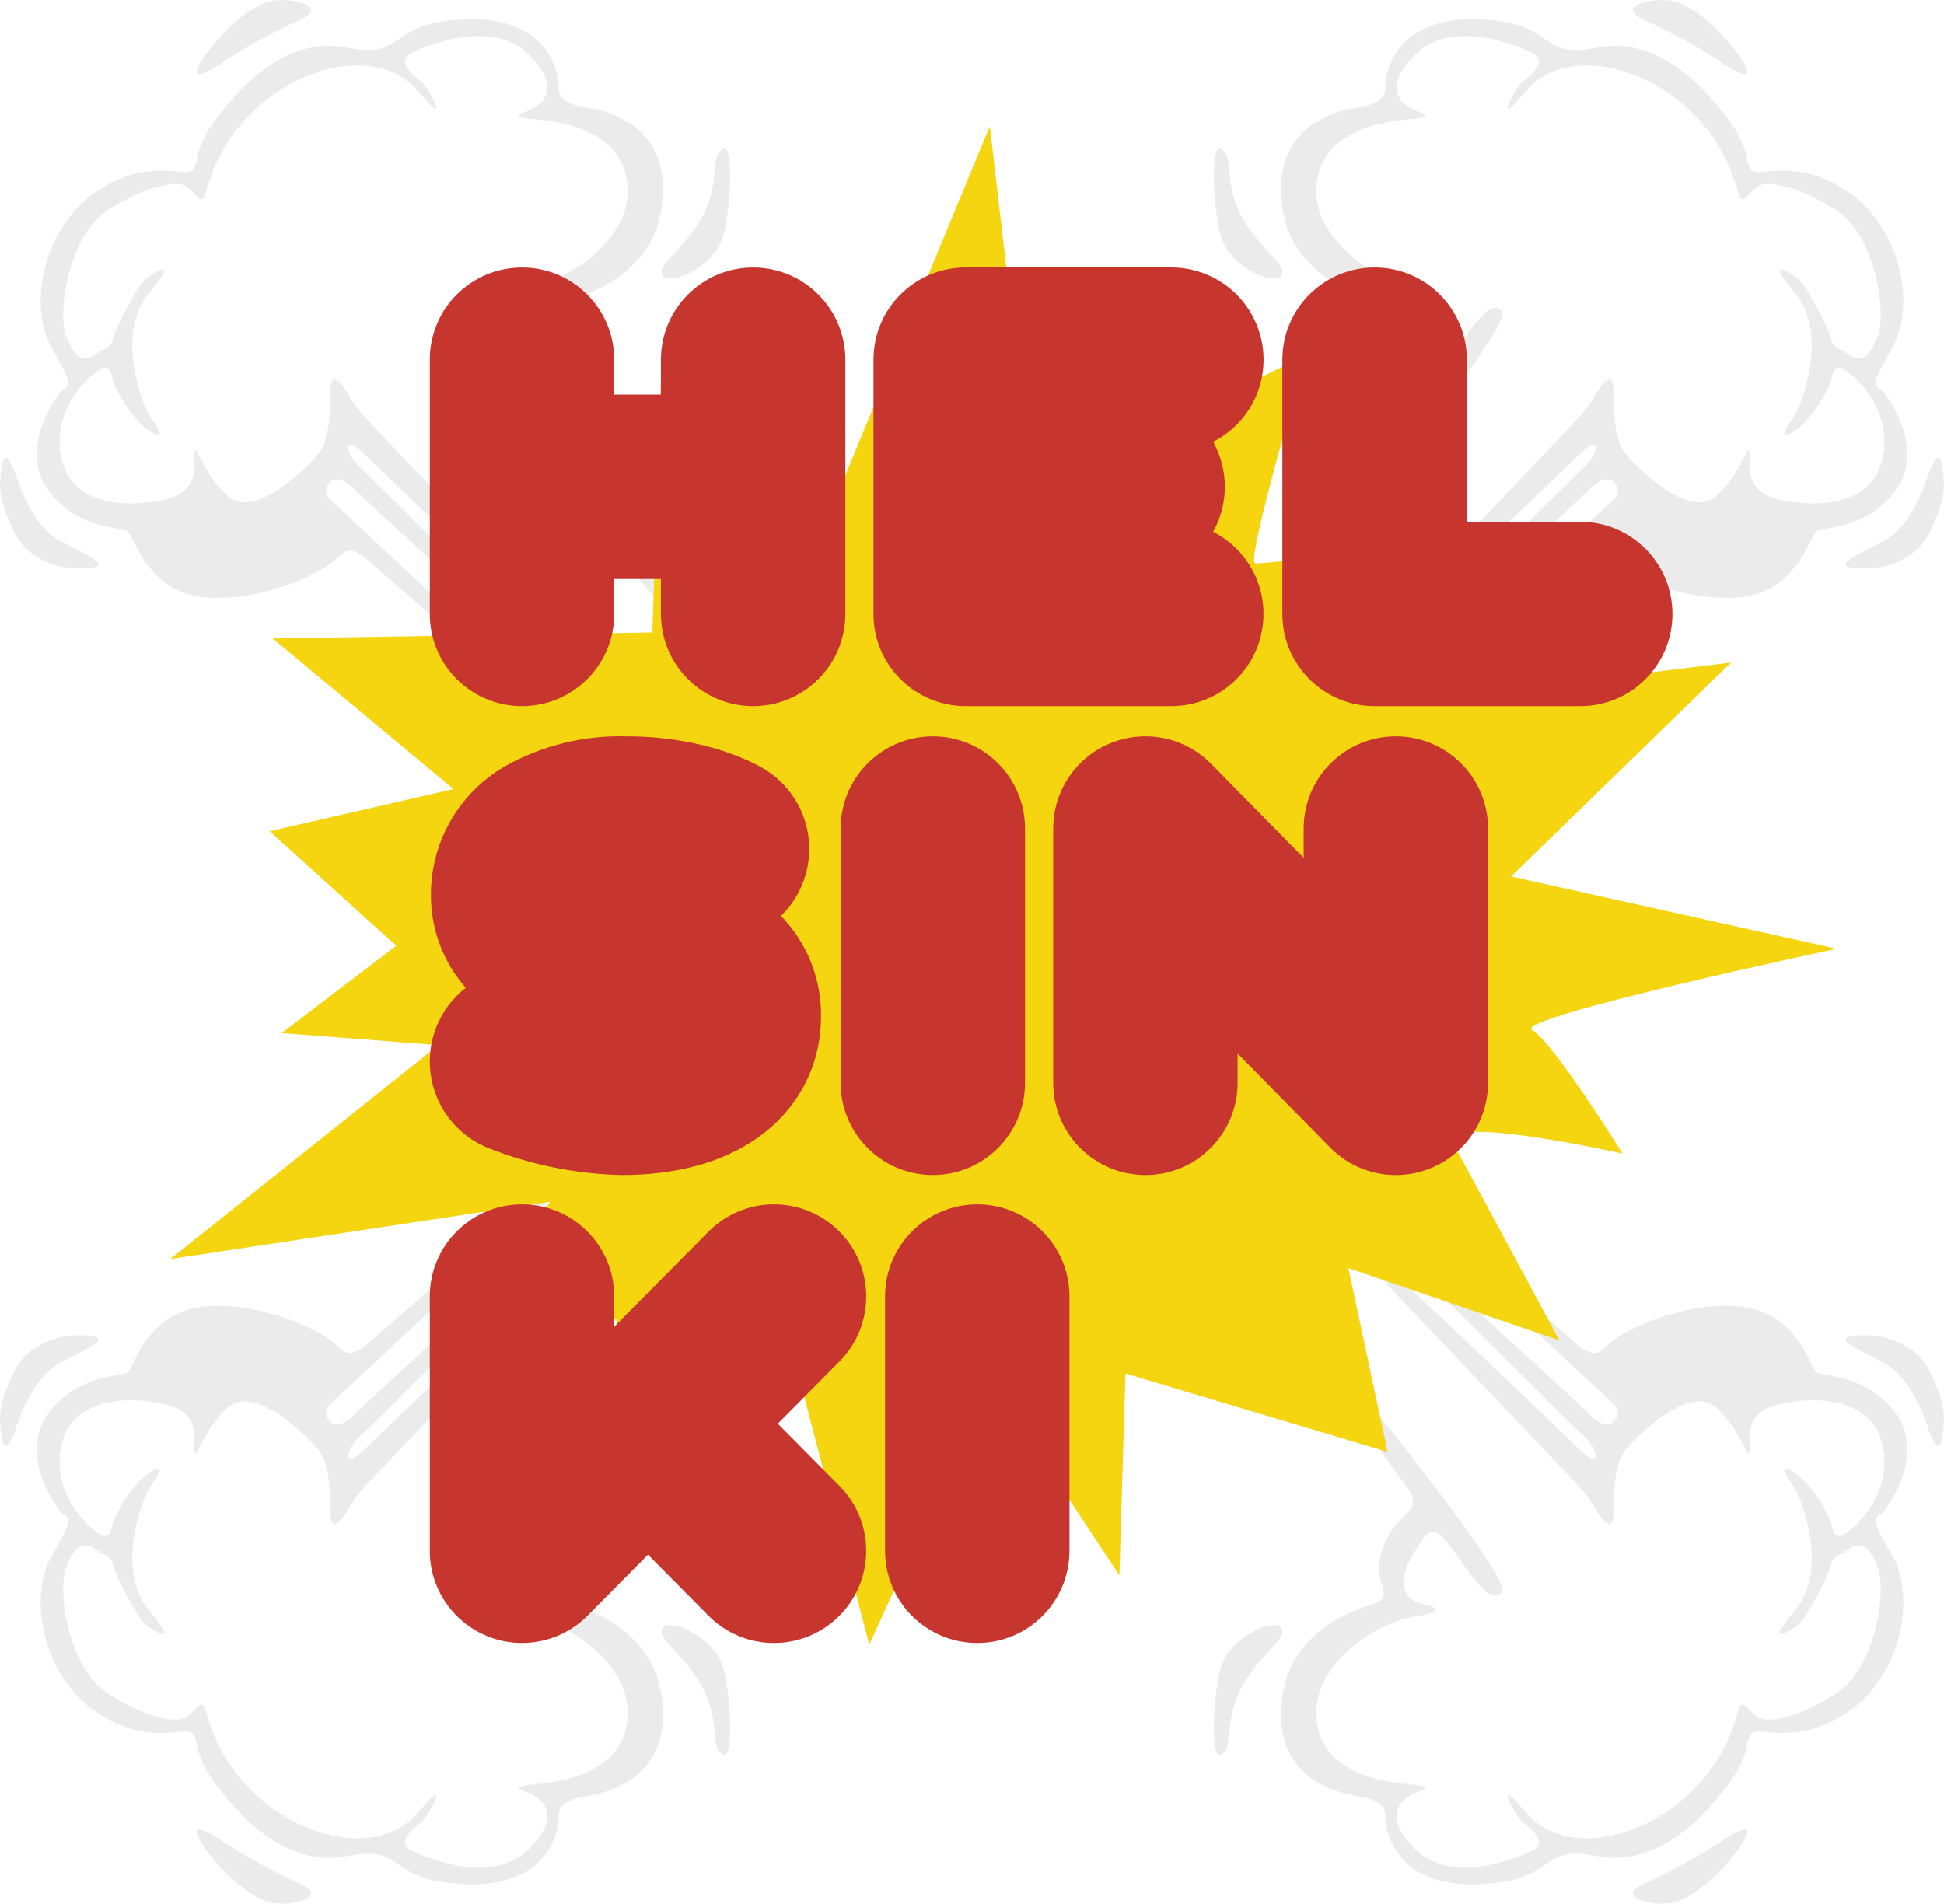
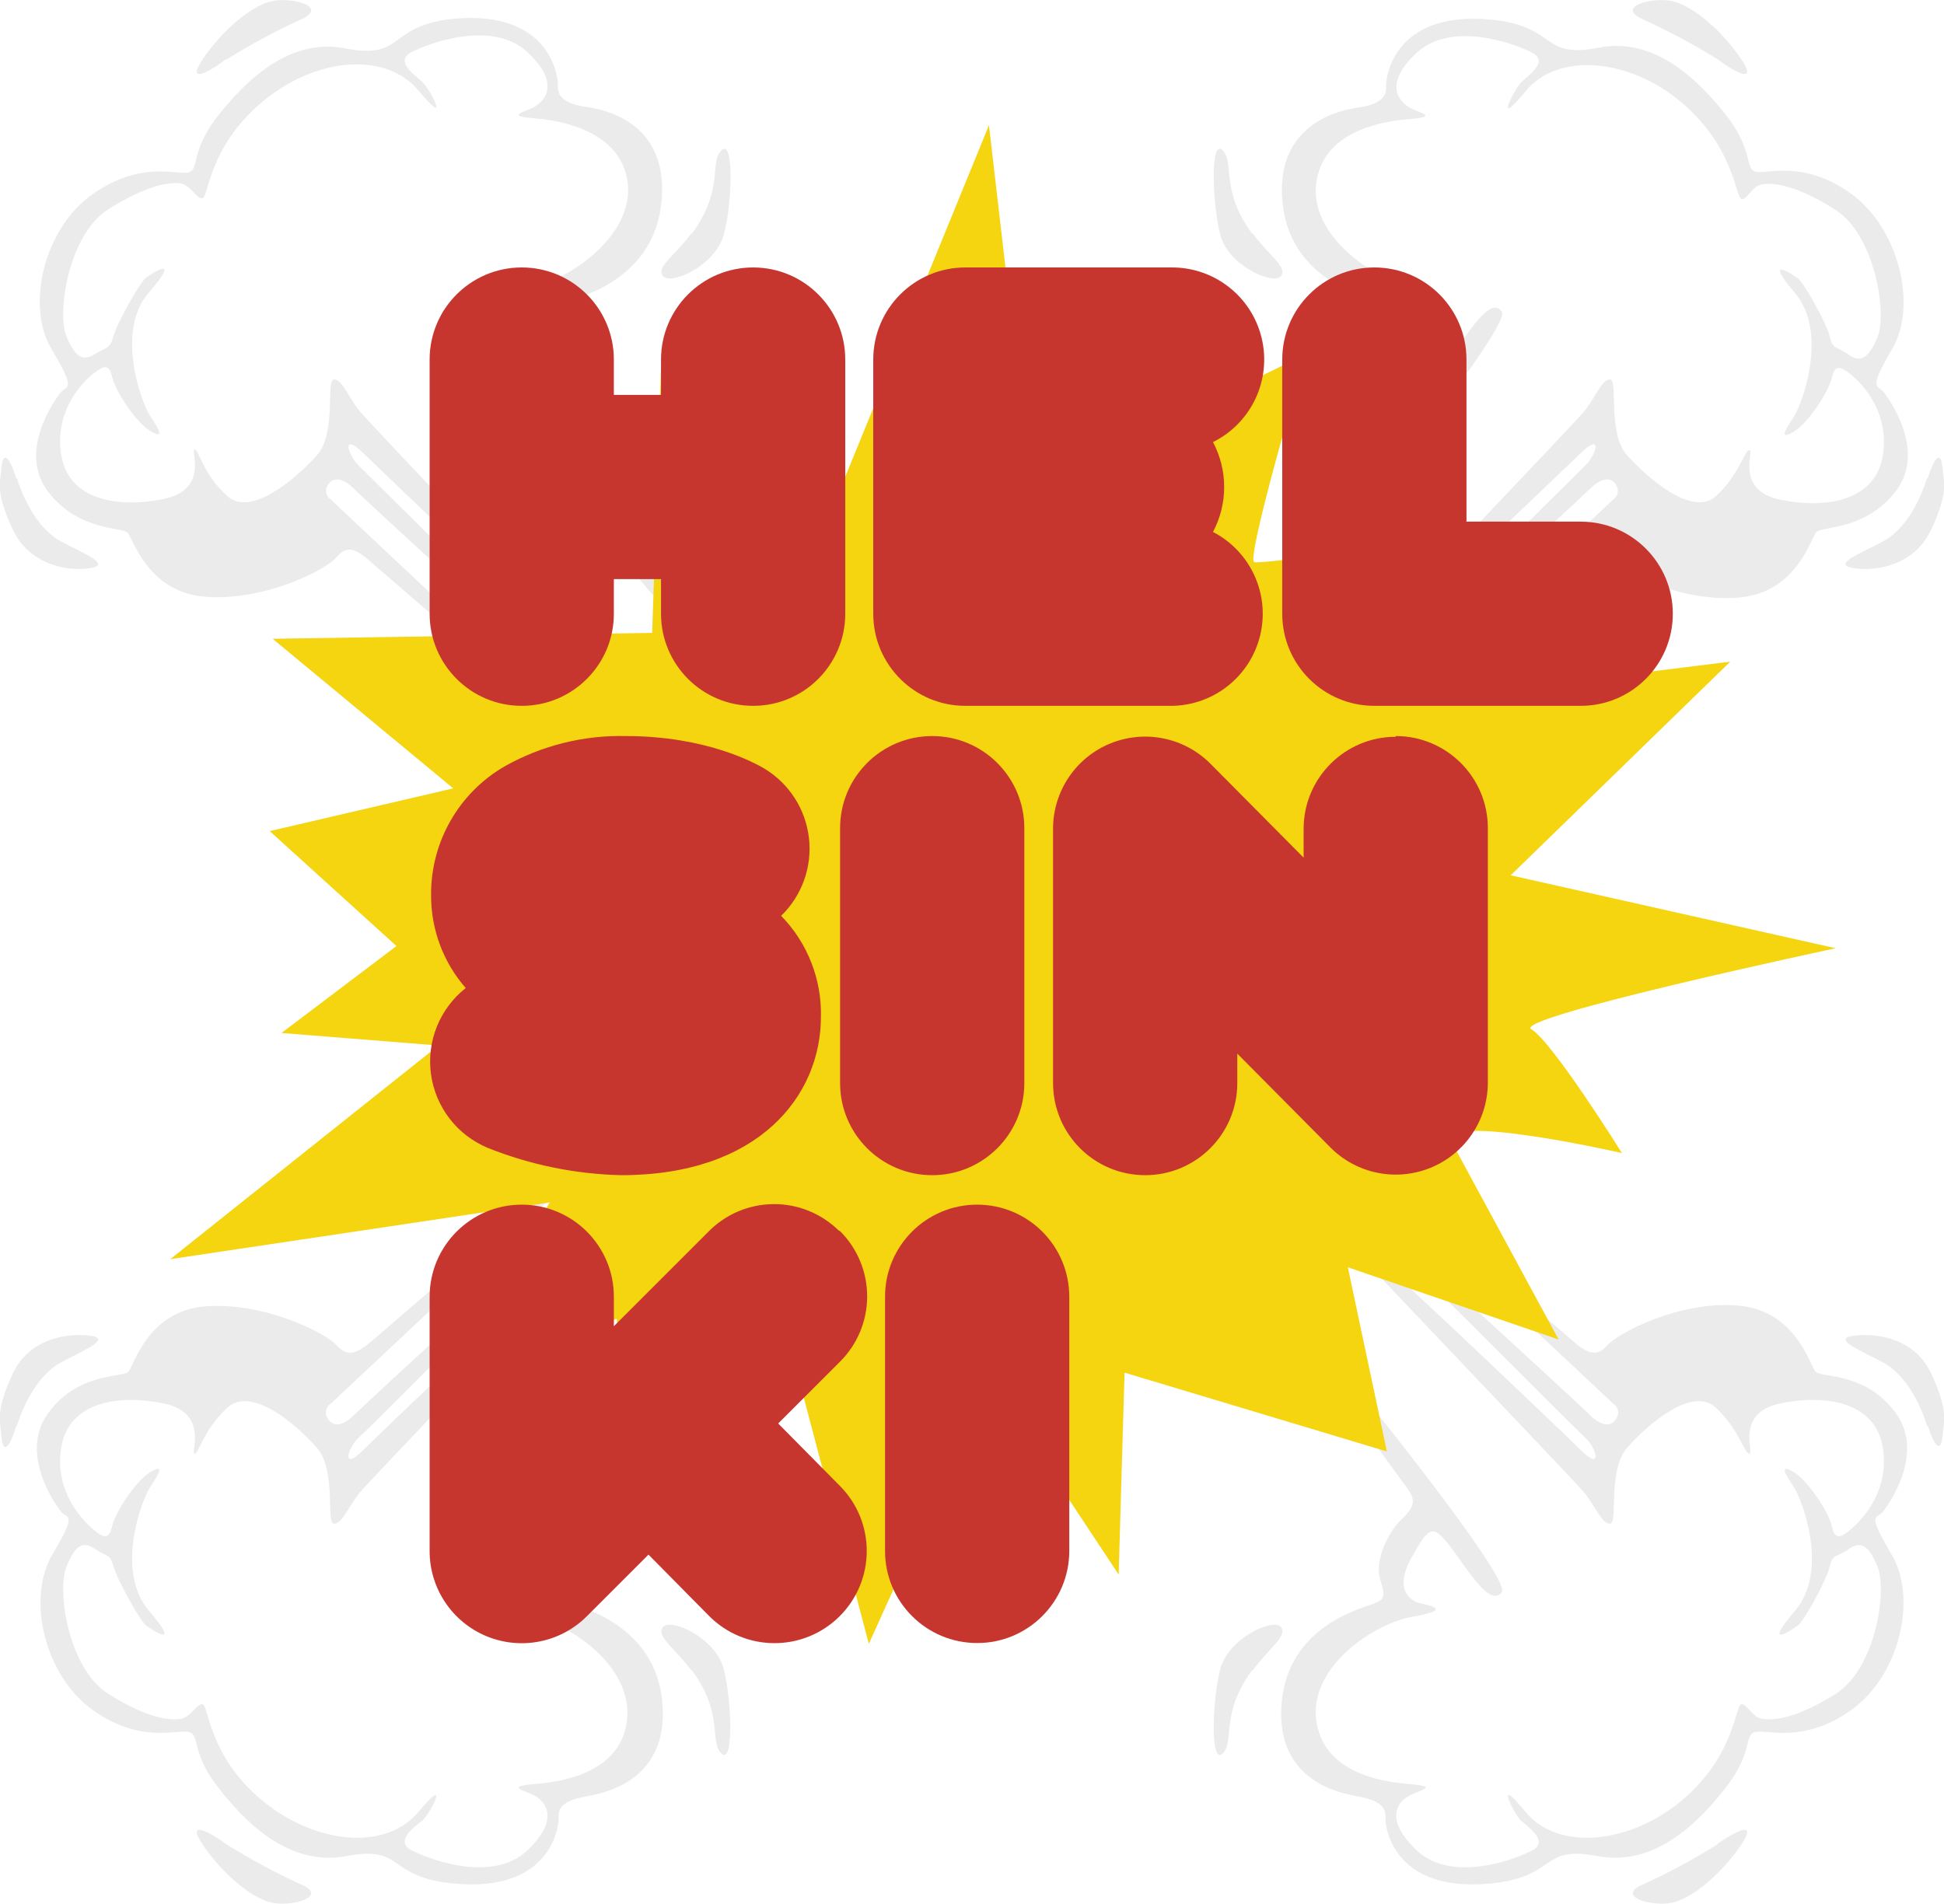
- <svg xmlns="http://www.w3.org/2000/svg" id="Hel_Logo_2" data-name="Hel Logo 2" width="263.791" height="258.365" viewBox="0 0 263.791 258.365">
+ <svg xmlns="http://www.w3.org/2000/svg" width="263.8" height="258.4" data-name="Hel Logo 2" viewBox="0 0 263.8 258.4">
  <defs>
-     <clipPath id="clip-path">
-       <rect id="Rectangle_7" data-name="Rectangle 7" width="263.791" height="258.365" fill="none" />
+     <clipPath id="a">
+       <path fill="none" d="M0 0h263.8v258.4H0z" data-name="Rectangle 7" />
    </clipPath>
  </defs>
-   <g id="Group_3" data-name="Group 3" clip-path="url(#clip-path)">
-     <path id="Path_19" data-name="Path 19" d="M78.887,101.167c1.3.976,2.933,1.2-.217-1.521S44.027,67.392,44.027,67.392a1.449,1.449,0,0,1-.431-1.849c.542-1.192,1.845-1.411,3.691.437s33.45,30.842,34.968,31.927.436-.651-1.085-2.061-31.5-31.39-33.232-32.908-2.5-4.78.543-1.846S79.323,90.633,81.063,91.61s2.171,1.3-.871-2.173-30.844-32.361-32.255-34.1-2.389-4.345-3.475-4.236.436,7.275-2.282,10.318-8.9,8.472-12.163,5.43-3.8-6.191-4.451-6.191,1.956,5.431-4.128,6.734-12.922.325-14.007-5.973S10.9,51.1,11.988,50.233s1.958-1.412,2.391.543,3.15,6.189,5.214,7.383,1.193-.218,0-1.954-4.778-11.513-.217-16.833.435-2.607-.434-1.954-3.868,6.1-4.322,7.829-.891,1.294-2.414,2.379-2.752.89-4.036-2.379.346-13.8,5.667-17.172,8.471-3.691,9.883-3.472,2.172,2.168,2.93,1.955.872-6.843,8.037-12.926S51.522,6.575,55.974,12s1.52-.327.542-1.193-3.8-2.824-1.521-4.019,10.972-4.561,15.749,0,2.173,6.95.328,7.71-2.608.979,1.085,1.3,11.4,1.628,12.164,8.8S76.5,37.632,71.179,38.5s-2.281,1.523-.871,1.847,3.474,2.063,1.2,6.082-2.824,4.885-5.321,1.628-5.431-8.362-7.059-6.191S88.011,81.184,92.029,85.2s-.326-2.386-1.736-4.125S73.242,57.727,72.044,56.1s-1.191-2.6.764-4.342S76.5,46,75.634,43.5s-.437-2.713.974-3.255S88.23,37.2,89.1,26.665,80.844,14.5,78.781,14.177s-3.909-.979-3.8-2.827S73.46.514,59.557,2.447C51.74,3.534,53.779,7.5,46.309,6.03,38.6,4.511,32.533,10.358,28.5,15.7c-3.368,4.453-2.191,6.772-3.584,7.17-1.521.435-6.516-1.739-13.14,3.042s-8.93,15.152-5.5,21.043,2.02,4.8,1.154,5.778S1.673,60.767,5.8,66.2s9.881,4.779,10.751,5.537,2.608,8.252,10.535,8.9S43.376,77.057,44.9,75.318s2.824-1.084,4.885.871,29.1,24.978,29.1,24.978" transform="translate(0.825 0.431)" fill="#ebebeb" />
-     <path id="Path_20" data-name="Path 20" d="M2.279,54.62c1.1,3.189,2.933,6.951,5.976,8.58s6.95,3.153,4.126,3.584-8.363-.217-10.642-5.214S0,55.383.216,53.211s.979-1.738,2.063,1.409" transform="translate(0 10.268)" fill="#ebebeb" />
-     <path id="Path_21" data-name="Path 21" d="M26.323,8.09c-2.062,1.523-5.756,3.583-3.15-.217S29.583.815,32.3.162s8.145.761,4.018,2.5A89.069,89.069,0,0,0,26.323,8.09" transform="translate(4.41 0)" fill="#ebebeb" />
-     <path id="Path_22" data-name="Path 22" d="M78.995,28.325c-2.342,3.14-4.888,4.667-3.8,5.863s7.061-1.41,8.148-5.645,1.41-13.143-.327-11.514.436,5.324-4.019,11.3" transform="translate(14.837 3.333)" fill="#ebebeb" />
-     <path id="Path_23" data-name="Path 23" d="M156.1,101.167c-1.3.976-2.93,1.2.219-1.521s34.642-32.254,34.642-32.254a1.448,1.448,0,0,0,.435-1.849c-.543-1.192-1.847-1.411-3.692.437s-33.448,30.842-34.969,31.927-.435-.651,1.084-2.061,31.5-31.39,33.233-32.908,2.5-4.78-.541-1.846S155.667,90.633,153.93,91.61s-2.172,1.3.867-2.173,30.844-32.361,32.256-34.1,2.39-4.345,3.474-4.236-.431,7.275,2.281,10.318,8.9,8.472,12.164,5.43,3.8-6.191,4.455-6.191-1.956,5.431,4.124,6.734,12.92.325,14.011-5.973S224.084,51.1,223,50.233s-1.956-1.412-2.389.543-3.151,6.189-5.214,7.383-1.2-.218,0-1.954,4.776-11.513.216-16.833-.436-2.607.437-1.954,3.864,6.1,4.321,7.829.892,1.294,2.408,2.379,2.757.89,4.038-2.379-.347-13.8-5.665-17.172-8.47-3.691-9.883-3.472-2.171,2.168-2.933,1.955-.866-6.843-8.036-12.926S183.47,6.575,179.017,12s-1.521-.327-.545-1.193,3.8-2.824,1.52-4.019-10.968-4.561-15.745,0-2.172,6.95-.327,7.71,2.607.979-1.083,1.3-11.406,1.628-12.164,8.8,7.817,13.028,13.14,13.9,2.282,1.523.866,1.847-3.472,2.063-1.191,6.082,2.824,4.885,5.32,1.628,5.432-8.362,7.057-6.191-28.886,39.315-32.9,43.331.323-2.386,1.735-4.125S161.749,57.727,162.942,56.1s1.2-2.6-.758-4.342S158.489,46,159.359,43.5s.435-2.713-.979-3.255S146.761,37.2,145.892,26.665s8.252-12.164,10.316-12.488,3.91-.979,3.8-2.827,1.518-10.836,15.422-8.9c7.82,1.088,5.782,5.056,13.25,3.583,7.71-1.519,13.773,4.328,17.812,9.665,3.366,4.453,2.19,6.772,3.584,7.17,1.517.435,6.514-1.739,13.14,3.042s8.927,15.152,5.494,21.043-2.021,4.8-1.15,5.778,5.754,8.04,1.63,13.47-9.883,4.779-10.754,5.537-2.607,8.252-10.534,8.9-16.289-3.583-17.808-5.321-2.826-1.084-4.89.871S156.1,101.167,156.1,101.167" transform="translate(27.976 0.431)" fill="#ebebeb" />
-     <path id="Path_24" data-name="Path 24" d="M220.121,54.62c-1.1,3.189-2.933,6.951-5.972,8.58s-6.95,3.153-4.13,3.584,8.364-.217,10.644-5.214,1.737-6.188,1.519-8.36-.979-1.738-2.062,1.409" transform="translate(41.39 10.268)" fill="#ebebeb" />
-     <path id="Path_25" data-name="Path 25" d="M196.436,8.09c2.068,1.523,5.76,3.583,3.151-.217S193.178.815,190.464.162s-8.145.761-4.018,2.5a89,89,0,0,1,9.99,5.429" transform="translate(36.619 0)" fill="#ebebeb" />
-     <path id="Path_26" data-name="Path 26" d="M142.735,28.325c2.343,3.14,4.888,4.667,3.8,5.863s-7.062-1.41-8.145-5.645-1.411-13.143.325-11.514-.432,5.324,4.018,11.3" transform="translate(27.223 3.333)" fill="#ebebeb" />
-     <path id="Path_27" data-name="Path 27" d="M156.1,130.97c-1.3-.978-2.928-1.194.218,1.523s34.644,32.254,34.644,32.254a1.445,1.445,0,0,1,.434,1.847c-.543,1.194-1.847,1.41-3.69-.435s-33.45-30.844-34.972-31.93-.435.653,1.087,2.064,31.5,31.386,33.235,32.909,2.493,4.775-.545,1.841-30.845-29.536-32.581-30.515-2.173-1.3.868,2.173,30.844,32.364,32.257,34.1,2.386,4.343,3.472,4.237-.432-7.277,2.282-10.321,8.9-8.471,12.162-5.428,3.8,6.19,4.455,6.19-1.956-5.43,4.124-6.734,12.926-.326,14.01,5.972S224.089,181.038,223,181.9s-1.956,1.412-2.388-.542-3.152-6.19-5.215-7.387-1.2.218,0,1.954,4.78,11.515.218,16.835-.439,2.607.435,1.954,3.863-6.1,4.321-7.829.893-1.294,2.408-2.378,2.757-.894,4.038,2.378-.341,13.8-5.665,17.17-8.47,3.692-9.88,3.473-2.174-2.17-2.936-1.953-.866,6.843-8.036,12.923-16.829,7.06-21.285,1.632-1.519.325-.543,1.193,3.8,2.824,1.52,4.019-10.969,4.562-15.746,0-2.172-6.948-.328-7.713,2.607-.978-1.083-1.3-11.4-1.627-12.164-8.8,7.821-13.029,13.141-13.9,2.281-1.52.867-1.846-3.474-2.064-1.193-6.082,2.824-4.888,5.32-1.628,5.432,8.363,7.06,6.191-28.887-39.316-32.9-43.334.325,2.389,1.736,4.128,17.052,23.349,18.247,24.979,1.194,2.6-.762,4.343-3.691,5.755-2.825,8.253.437,2.715-.975,3.259-11.623,3.041-12.49,13.575,8.253,12.163,10.32,12.489,3.909.978,3.8,2.826,1.518,10.835,15.422,8.9c7.819-1.087,5.78-5.056,13.25-3.584,7.709,1.524,13.772-4.326,17.811-9.663,3.366-4.455,2.19-6.77,3.584-7.168,1.52-.436,6.516,1.737,13.14-3.043s8.931-15.156,5.494-21.045-2.016-4.8-1.15-5.779,5.758-8.039,1.63-13.467-9.883-4.78-10.754-5.539-2.607-8.253-10.534-8.9-16.288,3.584-17.808,5.32-2.825,1.083-4.89-.867-29.1-24.982-29.1-24.982" transform="translate(27.976 25.799)" fill="#ebebeb" />
-     <path id="Path_28" data-name="Path 28" d="M220.121,163.528c-1.1-3.189-2.933-6.95-5.972-8.579s-6.95-3.148-4.13-3.583,8.364.217,10.644,5.212,1.737,6.19,1.524,8.361-.979,1.741-2.067-1.411" transform="translate(41.39 29.948)" fill="#ebebeb" />
-     <path id="Path_29" data-name="Path 29" d="M196.441,209.233c2.063-1.521,5.755-3.584,3.146.219s-6.4,7.056-9.12,7.708-8.146-.758-4.018-2.5a88.87,88.87,0,0,0,9.992-5.432" transform="translate(36.619 41.042)" fill="#ebebeb" />
-     <path id="Path_30" data-name="Path 30" d="M142.737,190.258c2.341-3.14,4.888-4.67,3.8-5.864s-7.059,1.411-8.145,5.646-1.411,13.143.326,11.515-.434-5.324,4.019-11.3" transform="translate(27.223 36.451)" fill="#ebebeb" />
-     <path id="Path_31" data-name="Path 31" d="M78.891,130.97c1.3-.978,2.929-1.194-.218,1.523s-34.644,32.254-34.644,32.254a1.447,1.447,0,0,0-.434,1.847c.543,1.194,1.847,1.41,3.691-.435s33.45-30.844,34.969-31.93.435.653-1.087,2.064S49.675,167.678,47.937,169.2s-2.494,4.775.545,1.841,30.842-29.536,32.579-30.515,2.173-1.3-.867,2.173-30.844,32.364-32.257,34.1-2.389,4.343-3.474,4.237.435-7.277-2.281-10.321-8.9-8.471-12.163-5.428-3.8,6.19-4.453,6.19,1.956-5.43-4.126-6.734S8.517,164.42,7.43,170.718,10.9,181.038,11.99,181.9s1.955,1.412,2.389-.542,3.15-6.19,5.214-7.387,1.2.218,0,1.954-4.775,11.515-.216,16.835.434,2.607-.435,1.954-3.868-6.1-4.322-7.829-.891-1.294-2.41-2.378-2.755-.894-4.038,2.378.346,13.8,5.668,17.17,8.469,3.692,9.881,3.473,2.172-2.17,2.934-1.953.869,6.843,8.036,12.923,16.832,7.06,21.287,1.632,1.518.325.541,1.193-3.8,2.824-1.521,4.019,10.97,4.562,15.746,0,2.173-6.948.329-7.713-2.608-.978,1.084-1.3,11.4-1.627,12.164-8.8S76.5,194.5,71.179,193.634s-2.281-1.52-.867-1.846,3.474-2.064,1.192-6.082-2.824-4.888-5.32-1.628-5.432,8.363-7.057,6.191,28.885-39.316,32.9-43.334-.325,2.389-1.736,4.128-17.051,23.349-18.247,24.979-1.193,2.6.762,4.343,3.691,5.755,2.825,8.253-.437,2.715.976,3.259S88.23,194.938,89.1,205.472s-8.253,12.163-10.317,12.489-3.909.978-3.8,2.826-1.518,10.835-15.423,8.9c-7.818-1.087-5.779-5.056-13.249-3.584-7.71,1.524-13.775-4.326-17.811-9.663-3.368-4.455-2.191-6.77-3.584-7.168-1.519-.436-6.513,1.737-13.14-3.043s-8.929-15.156-5.5-21.045,2.021-4.8,1.152-5.779S1.674,171.369,5.8,165.941s9.881-4.78,10.752-5.539,2.608-8.253,10.535-8.9,16.29,3.584,17.812,5.32,2.824,1.083,4.888-.867S78.891,130.97,78.891,130.97" transform="translate(0.825 25.799)" fill="#ebebeb" />
-     <path id="Path_32" data-name="Path 32" d="M2.281,163.528c1.1-3.189,2.931-6.95,5.973-8.579s6.95-3.148,4.127-3.583-8.364.217-10.643,5.212S0,162.769.218,164.94s.978,1.741,2.063-1.411" transform="translate(0 29.948)" fill="#ebebeb" />
-     <path id="Path_33" data-name="Path 33" d="M26.325,209.233c-2.064-1.521-5.759-3.584-3.152.219s6.412,7.056,9.123,7.708,8.148-.758,4.018-2.5a88.92,88.92,0,0,1-9.989-5.432" transform="translate(4.41 41.042)" fill="#ebebeb" />
-     <path id="Path_34" data-name="Path 34" d="M79,190.258c-2.342-3.14-4.888-4.67-3.8-5.864s7.059,1.411,8.145,5.646,1.41,13.143-.325,11.515.434-5.324-4.019-11.3" transform="translate(14.837 36.451)" fill="#ebebeb" />
-     <path id="Path_35" data-name="Path 35" d="M57.718,104.26,33.188,83.815,84.7,83,85.93,47.016l22.9,19.627L130.5,14.307l5.724,49.066,37.21-17.99s-8.18,27.8-6.956,28.21,35.167-4.5,35.167-4.5l-10.635,22.9,40.07-4.909-29.847,29.032,44.154,9.813s-44.154,9.4-41.295,11.037,12.269,16.766,12.269,16.766-25.352-5.724-22.9-1.229,14.314,26.579,14.314,26.579l-28.625-9.812,5.317,24.941L148.9,183.579l-.818,27.395L130.5,184.4l-16.357,35.977L103.513,179.9,81.843,203.207,79.8,176.221l-22.078,6.134L70.8,160.274l-51.519,7.769,36.391-29.03-21.26-1.638L49.95,125.519,32.778,109.981Z" transform="translate(3.818 2.833)" fill="#f5d410" />
-     <path id="Path_36" data-name="Path 36" d="M104.2,140.062a12.508,12.508,0,0,0-17.7.084L73.708,153.054v-4.106a12.512,12.512,0,0,0-25.025,0v34.512a12.515,12.515,0,0,0,21.4,8.808l8.209-8.283,8.207,8.283a12.513,12.513,0,1,0,17.776-17.617L95.906,166.2l8.372-8.443a12.517,12.517,0,0,0-.08-17.7" transform="translate(9.639 27.014)" fill="#c6362e" />
-     <path id="Path_37" data-name="Path 37" d="M112.765,136.438a12.513,12.513,0,0,0-12.513,12.511V183.46a12.511,12.511,0,0,0,25.022,0V148.949a12.512,12.512,0,0,0-12.509-12.511" transform="translate(19.849 27.014)" fill="#c6362e" />
-     <path id="Path_38" data-name="Path 38" d="M61.2,89.836A12.511,12.511,0,0,0,73.708,77.324v-4.74h6.339v4.74a12.512,12.512,0,0,0,25.025,0V42.817a12.512,12.512,0,0,0-25.025,0v4.738H73.708V42.817a12.512,12.512,0,1,0-25.024,0V77.324A12.511,12.511,0,0,0,61.2,89.836" transform="translate(9.639 6)" fill="#c6362e" />
-     <path id="Path_39" data-name="Path 39" d="M111.453,89.836h27.9a12.513,12.513,0,0,0,5.675-23.663,12.525,12.525,0,0,0,0-12.21A12.51,12.51,0,0,0,139.356,30.3h-27.9A12.512,12.512,0,0,0,98.939,42.817V77.324a12.512,12.512,0,0,0,12.514,12.512" transform="translate(19.589 6)" fill="#c6362e" />
-     <path id="Path_40" data-name="Path 40" d="M185.67,64.811H170.285V42.817a12.515,12.515,0,0,0-25.031,0V77.324a12.513,12.513,0,0,0,12.518,12.513h27.9a12.513,12.513,0,0,0,0-25.026" transform="translate(28.759 6)" fill="#c6362e" />
-     <path id="Path_41" data-name="Path 41" d="M120.24,130.441V95.931a12.511,12.511,0,1,0-25.022,0v34.511a12.511,12.511,0,1,0,25.022,0" transform="translate(18.853 16.516)" fill="#c6362e" />
-     <path id="Path_42" data-name="Path 42" d="M165.794,83.419a12.513,12.513,0,0,0-12.513,12.512V99.9L140.72,87.152a12.511,12.511,0,0,0-21.425,8.779v34.511a12.513,12.513,0,0,0,25.026,0v-3.97l12.556,12.749a12.51,12.51,0,0,0,21.425-8.779V95.931a12.51,12.51,0,0,0-12.508-12.512" transform="translate(23.62 16.516)" fill="#c6362e" />
-     <path id="Path_43" data-name="Path 43" d="M56.583,139.279h0a52.432,52.432,0,0,0,18.095,3.675c18.719,0,27.09-10.763,27.09-21.427a19.229,19.229,0,0,0-5.433-13.742,12.679,12.679,0,0,0-2.239-19.912c-1.222-.744-7.853-4.454-18.792-4.454A31.765,31.765,0,0,0,58.859,87.5a20.1,20.1,0,0,0-10.022,17.458,19,19,0,0,0,4.727,12.593,12.671,12.671,0,0,0,3.019,21.732" transform="translate(9.639 16.516)" fill="#c6362e" />
+   <g clip-path="url(#a)" data-name="Group 3">
+     <path fill="#ebebeb" d="M79.7 101.6c1.3 1 3 1.2-.2-1.5S44.9 67.8 44.9 67.8a1.4 1.4 0 0 1-.5-1.8c.6-1.2 1.9-1.4 3.7.4s33.5 30.9 35 32 .4-.7-1.1-2.1l-33.2-33c-1.7-1.6-2.5-4.7.5-1.8S80.1 91.1 82 92s2 1.3-1-2-30.8-32.5-32.2-34.2-2.4-4.4-3.5-4.3.4 7.3-2.3 10.3-8.9 8.5-12.2 5.5S27 61 26.4 61s2 5.4-4.1 6.7-13 .3-14-6 3.4-10.3 4.5-11.1 2-1.4 2.4.5 3.2 6.2 5.2 7.4 1.2-.2 0-2-4.8-11.5-.2-16.8.4-2.6-.4-2-3.9 6.1-4.4 7.9S14.6 47 13 48s-2.7.8-4-2.4.3-13.8 5.7-17.2 8.4-3.7 9.8-3.5 2.2 2.2 3 2 .8-6.9 8-13 16.8-7 21.3-1.6 1.5-.3.5-1.2-3.8-2.8-1.5-4 11-4.5 15.8 0 2.1 7 .3 7.7-2.6 1 1 1.3S84.5 18 85.2 25 77.3 38 72 39s-2.3 1.5-.9 1.8 3.5 2 1.2 6-2.8 5-5.3 1.7-5.4-8.4-7-6.2 28.8 39.3 32.9 43.3-.4-2.4-1.8-4-17-23.4-18.2-25-1.2-2.7.7-4.4 3.7-5.8 2.9-8.3-.5-2.7 1-3.2S89 37.7 89.8 27s-8.2-12.2-10.3-12.5-3.9-1-3.8-2.8-1.5-10.9-15.4-9C52.6 4 54.6 8 47 6.6c-7.7-1.6-13.7 4.3-17.8 9.6-3.3 4.5-2.2 6.8-3.6 7.2-1.5.4-6.5-1.7-13.1 3s-9 15.2-5.5 21 2 4.9 1.2 5.9-5.8 8-1.7 13.4 10 4.8 10.8 5.6S20 80.4 27.9 81s16.3-3.6 17.8-5.4 2.8-1 5 1z" data-name="Path 19" />
+     <path fill="#ebebeb" d="M2.3 64.9c1 3.2 3 7 6 8.6s6.9 3.1 4 3.6-8.3-.3-10.6-5.3S0 65.7.2 63.5s1-1.8 2 1.4" data-name="Path 20" />
+     <path fill="#ebebeb" d="M30.7 8c-2 1.6-5.7 3.7-3.1-.1S34 .9 36.7.2s8.2.7 4 2.5a89 89 0 0 0-10 5.4" data-name="Path 21" />
+     <path fill="#ebebeb" d="M93.8 31.7c-2.3 3.1-4.9 4.6-3.8 5.8s7-1.4 8.2-5.6 1.4-13.2-.3-11.5.4 5.3-4 11.3" data-name="Path 22" />
+     <path fill="#ebebeb" d="M184 101.6c-1.2 1-2.9 1.2.3-1.5s34.6-32.3 34.6-32.3a1.4 1.4 0 0 0 .5-1.8c-.6-1.2-1.9-1.4-3.7.4s-33.5 30.9-35 32-.4-.7 1-2.1l33.3-33c1.7-1.6 2.5-4.7-.5-1.8S183.6 91.1 181.9 92s-2.2 1.3.9-2.1 30.8-32.4 32.2-34.1 2.4-4.4 3.5-4.3-.4 7.3 2.3 10.3 8.9 8.5 12.1 5.5 3.8-6.2 4.5-6.2-2 5.4 4.1 6.7 13 .3 14-6-3.4-10.3-4.5-11.1-2-1.4-2.4.5-3.2 6.2-5.2 7.4-1.2-.2 0-2 4.7-11.5.2-16.8-.4-2.6.4-2 3.9 6.1 4.3 7.9 1 1.3 2.5 2.4 2.7.8 4-2.4-.4-13.8-5.7-17.2-8.4-3.7-9.9-3.5-2.1 2.2-2.9 2-.9-6.9-8-13-16.9-7-21.3-1.6-1.5-.3-.6-1.2 3.8-2.8 1.6-4-11-4.5-15.8 0-2.1 7-.3 7.7 2.6 1-1 1.3-11.5 1.7-12.3 8.8 7.9 13 13.2 14 2.3 1.5.9 1.8-3.5 2-1.2 6 2.8 5 5.3 1.7 5.4-8.4 7-6.2S175 81.6 171 85.6s.4-2.4 1.8-4.1 17-23.3 18.2-25 1.2-2.6-.7-4.3-3.7-5.8-2.9-8.3.5-2.7-1-3.2-11.6-3-12.4-13.6 8.2-12.2 10.3-12.5 3.9-1 3.8-2.8 1.5-10.9 15.4-9c7.8 1.2 5.8 5.1 13.3 3.7 7.7-1.6 13.7 4.3 17.8 9.6 3.3 4.5 2.2 6.8 3.6 7.2 1.5.4 6.5-1.7 13 3s9 15.2 5.6 21-2 4.9-1.2 5.9 5.8 8 1.7 13.4-10 4.8-10.8 5.6-2.6 8.2-10.5 8.9-16.3-3.6-17.8-5.4-2.9-1-5 1-29 24.9-29 24.9" data-name="Path 23" />
+     <path fill="#ebebeb" d="M261.5 64.9c-1 3.2-3 7-6 8.6s-7 3.1-4 3.6 8.3-.3 10.6-5.3 1.7-6.1 1.5-8.3-1-1.8-2 1.4" data-name="Path 24" />
+     <path fill="#ebebeb" d="M233 8c2.1 1.6 5.8 3.7 3.2-.1s-6.4-7-9.1-7.7-8.2.7-4 2.5A89 89 0 0 1 233 8" data-name="Path 25" />
+     <path fill="#ebebeb" d="M170 31.7c2.3 3.1 4.8 4.6 3.8 5.8s-7.1-1.4-8.2-5.6-1.4-13.2.3-11.5-.4 5.3 4 11.3" data-name="Path 26" />
+     <path fill="#ebebeb" d="M184 156.8c-1.2-1-2.9-1.2.3 1.5s34.6 32.2 34.6 32.2a1.4 1.4 0 0 1 .5 1.9c-.6 1.2-1.9 1.4-3.7-.4s-33.5-30.9-35-32-.4.7 1.1 2 31.5 31.5 33.2 33 2.5 4.8-.5 1.8-30.9-29.5-32.6-30.5-2.2-1.3.9 2.2 30.8 32.4 32.2 34.1 2.4 4.3 3.5 4.2-.4-7.2 2.3-10.3 8.9-8.5 12.1-5.4 3.8 6.2 4.5 6.2-2-5.5 4.1-6.8 13-.3 14 6-3.4 10.3-4.5 11.2-2 1.4-2.4-.5-3.2-6.2-5.2-7.4-1.2.2 0 2 4.8 11.4.2 16.8-.4 2.6.4 2 3.9-6.2 4.3-8 1-1.2 2.5-2.3 2.7-.9 4 2.4-.3 13.8-5.7 17.2-8.4 3.6-9.9 3.4-2.1-2.1-2.9-2-.9 7-8 13-16.9 7-21.3 1.6-1.5.4-.6 1.2 3.8 2.8 1.6 4-11 4.6-15.8 0-2.2-7-.3-7.7 2.6-1-1-1.3-11.5-1.6-12.3-8.8 7.9-13 13.2-13.9 2.3-1.5.9-1.8-3.5-2-1.2-6.1 2.8-4.9 5.3-1.6 5.4 8.3 7 6.2-28.8-39.4-32.9-43.4.4 2.4 1.8 4.2l18.2 25c1.2 1.6 1.2 2.5-.7 4.3s-3.7 5.7-2.9 8.2.5 2.7-1 3.3-11.6 3-12.4 13.6 8.2 12.1 10.3 12.5 3.9 1 3.8 2.8 1.5 10.8 15.4 8.9c7.8-1.1 5.8-5 13.3-3.6 7.7 1.5 13.7-4.3 17.8-9.7 3.3-4.4 2.2-6.7 3.6-7.1 1.5-.5 6.5 1.7 13.1-3s9-15.2 5.5-21.1-2-4.8-1.2-5.8 5.8-8 1.7-13.5-10-4.7-10.8-5.5-2.6-8.3-10.5-9-16.3 3.7-17.8 5.4-2.8 1.1-5-.9z" data-name="Path 27" />
+     <path fill="#ebebeb" d="M261.5 193.5c-1-3.2-3-7-6-8.6s-7-3.2-4-3.6 8.3.2 10.6 5.2 1.7 6.2 1.5 8.4-1 1.7-2-1.4" data-name="Path 28" />
+     <path fill="#ebebeb" d="M233 250.3c2.1-1.5 5.8-3.6 3.2.2s-6.4 7-9.1 7.7-8.2-.8-4-2.5a89 89 0 0 0 10-5.4" data-name="Path 29" />
+     <path fill="#ebebeb" d="M170 226.7c2.3-3.1 4.8-4.7 3.8-5.9s-7.1 1.5-8.2 5.7-1.4 13.1.3 11.5-.4-5.3 4-11.3" data-name="Path 30" />
+     <path fill="#ebebeb" d="M79.7 156.8c1.3-1 3-1.2-.2 1.5s-34.6 32.2-34.6 32.2a1.4 1.4 0 0 0-.5 1.9c.6 1.2 1.9 1.4 3.7-.4s33.5-30.9 35-32 .4.7-1.1 2-31.5 31.5-33.2 33-2.5 4.8.5 1.8 30.8-29.5 32.6-30.5 2.2-1.3-.9 2.2-30.8 32.4-32.2 34.1-2.4 4.3-3.5 4.2.4-7.2-2.3-10.3-8.9-8.5-12.2-5.4-3.8 6.2-4.4 6.2 2-5.5-4.1-6.8-13-.3-14 6 3.4 10.3 4.5 11.2 2 1.4 2.4-.5 3.2-6.2 5.2-7.4 1.2.2 0 2-4.8 11.4-.2 16.8.4 2.6-.4 2-3.9-6.2-4.4-8-.8-1.2-2.4-2.3-2.7-.9-4 2.4.3 13.8 5.7 17.2 8.4 3.6 9.8 3.4 2.2-2.1 3-2 .8 7 8 13 16.8 7 21.3 1.6 1.5.4.5 1.2-3.8 2.8-1.5 4 11 4.6 15.8 0 2.1-7 .3-7.7-2.6-1 1-1.3 11.5-1.6 12.2-8.8-7.8-13-13.1-13.9-2.3-1.5-.9-1.8 3.5-2 1.2-6.1-2.8-4.9-5.3-1.6-5.4 8.3-7 6.2 28.8-39.3 32.9-43.4-.4 2.4-1.8 4.2l-18.2 25c-1.2 1.6-1.2 2.5.7 4.3s3.7 5.7 2.9 8.2-.5 2.8 1 3.3 11.6 3 12.4 13.6-8.2 12.1-10.3 12.5-3.9 1-3.8 2.8-1.5 10.8-15.4 8.9c-7.8-1.1-5.8-5-13.3-3.6-7.7 1.5-13.7-4.3-17.8-9.7-3.3-4.4-2.2-6.7-3.6-7.1-1.5-.5-6.5 1.7-13.1-3s-9-15.2-5.5-21.1 2-4.8 1.2-5.8-5.8-8-1.7-13.5 10-4.7 10.8-5.5 2.6-8.3 10.5-8.9 16.3 3.6 17.8 5.3 2.8 1.1 5-.8z" data-name="Path 31" />
+     <path fill="#ebebeb" d="M2.3 193.5c1-3.2 3-7 6-8.6s6.9-3.2 4-3.6-8.3.2-10.6 5.2S0 192.7.2 195s1 1.7 2-1.4" data-name="Path 32" />
+     <path fill="#ebebeb" d="M30.7 250.3c-2-1.5-5.7-3.6-3.1.2s6.4 7 9.1 7.7 8.2-.8 4-2.5a89 89 0 0 1-10-5.4" data-name="Path 33" />
+     <path fill="#ebebeb" d="M93.8 226.7c-2.3-3.1-4.9-4.7-3.8-5.9s7.1 1.5 8.2 5.7 1.4 13.1-.3 11.5.4-5.3-4-11.3" data-name="Path 34" />
+     <path fill="#f5d410" d="M61.5 107 37 86.7l51.5-.8 1.2-36 23 19.7L134.2 17l5.7 49.1 37.3-18s-8.2 27.8-7 28.2 35.2-4.5 35.2-4.5l-10.7 23 40.1-5-29.8 29 44.1 9.9s-44.1 9.4-41.3 11 12.3 16.8 12.3 16.8-25.4-5.8-23-1.3l14.4 26.6-28.6-9.8 5.3 25-35.6-10.7-.8 27.4-17.6-26.6-16.3 36-10.7-40.5L85.7 206l-2-27-22.2 6.2 13.1-22-51.5 7.7 36.4-29-21.3-1.7 15.6-11.8-17.2-15.6Z" data-name="Path 35" />
+     <path fill="#c6362e" d="M113.8 167a12.5 12.5 0 0 0-17.7.2L83.3 180v-4a12.5 12.5 0 0 0-25 0v34.5a12.5 12.5 0 0 0 21.4 8.8L88 211l8.2 8.3a12.5 12.5 0 1 0 17.8-17.6l-8.4-8.5 8.4-8.4a12.5 12.5 0 0 0 0-17.7" data-name="Path 36" />
+     <path fill="#c6362e" d="M132.6 163.5a12.5 12.5 0 0 0-12.5 12.5v34.5a12.5 12.5 0 0 0 25 0V176a12.5 12.5 0 0 0-12.5-12.5" data-name="Path 37" />
+     <path fill="#c6362e" d="M70.8 95.8a12.5 12.5 0 0 0 12.5-12.5v-4.7h6.4v4.7a12.5 12.5 0 0 0 25 0V48.8a12.5 12.5 0 0 0-25 0v4.8h-6.4v-4.8a12.5 12.5 0 1 0-25 0v34.5a12.5 12.5 0 0 0 12.5 12.5" data-name="Path 38" />
+     <path fill="#c6362e" d="M131 95.8h28a12.5 12.5 0 0 0 5.6-23.6 13 13 0 0 0 0-12.2 12.5 12.5 0 0 0-5.7-23.7H131a12.5 12.5 0 0 0-12.5 12.5v34.5A12.5 12.5 0 0 0 131 95.8" data-name="Path 39" />
+     <path fill="#c6362e" d="M214.4 70.8H199v-22a12.5 12.5 0 0 0-25 0v34.5a12.5 12.5 0 0 0 12.5 12.5h28a12.5 12.5 0 0 0 0-25" data-name="Path 40" />
+     <path fill="#c6362e" d="M139 147v-34.6a12.5 12.5 0 1 0-25 0V147a12.5 12.5 0 1 0 25 0" data-name="Path 41" />
+     <path fill="#c6362e" d="M189.4 100a12.5 12.5 0 0 0-12.5 12.4v4l-12.6-12.7a12.5 12.5 0 0 0-21.4 8.7V147a12.5 12.5 0 0 0 25 0v-4l12.6 12.7a12.5 12.5 0 0 0 21.4-8.7v-34.6a12.5 12.5 0 0 0-12.5-12.5" data-name="Path 42" />
+     <path fill="#c6362e" d="M66.2 155.8a52 52 0 0 0 18.1 3.7c18.7 0 27.1-10.8 27.1-21.5a19 19 0 0 0-5.4-13.7 12.7 12.7 0 0 0-2.3-20c-1.2-.7-7.8-4.4-18.8-4.4a32 32 0 0 0-16.4 4.1 20 20 0 0 0-10 17.5 19 19 0 0 0 4.7 12.6 12.7 12.7 0 0 0 3 21.7" data-name="Path 43" />
  </g>
</svg>
